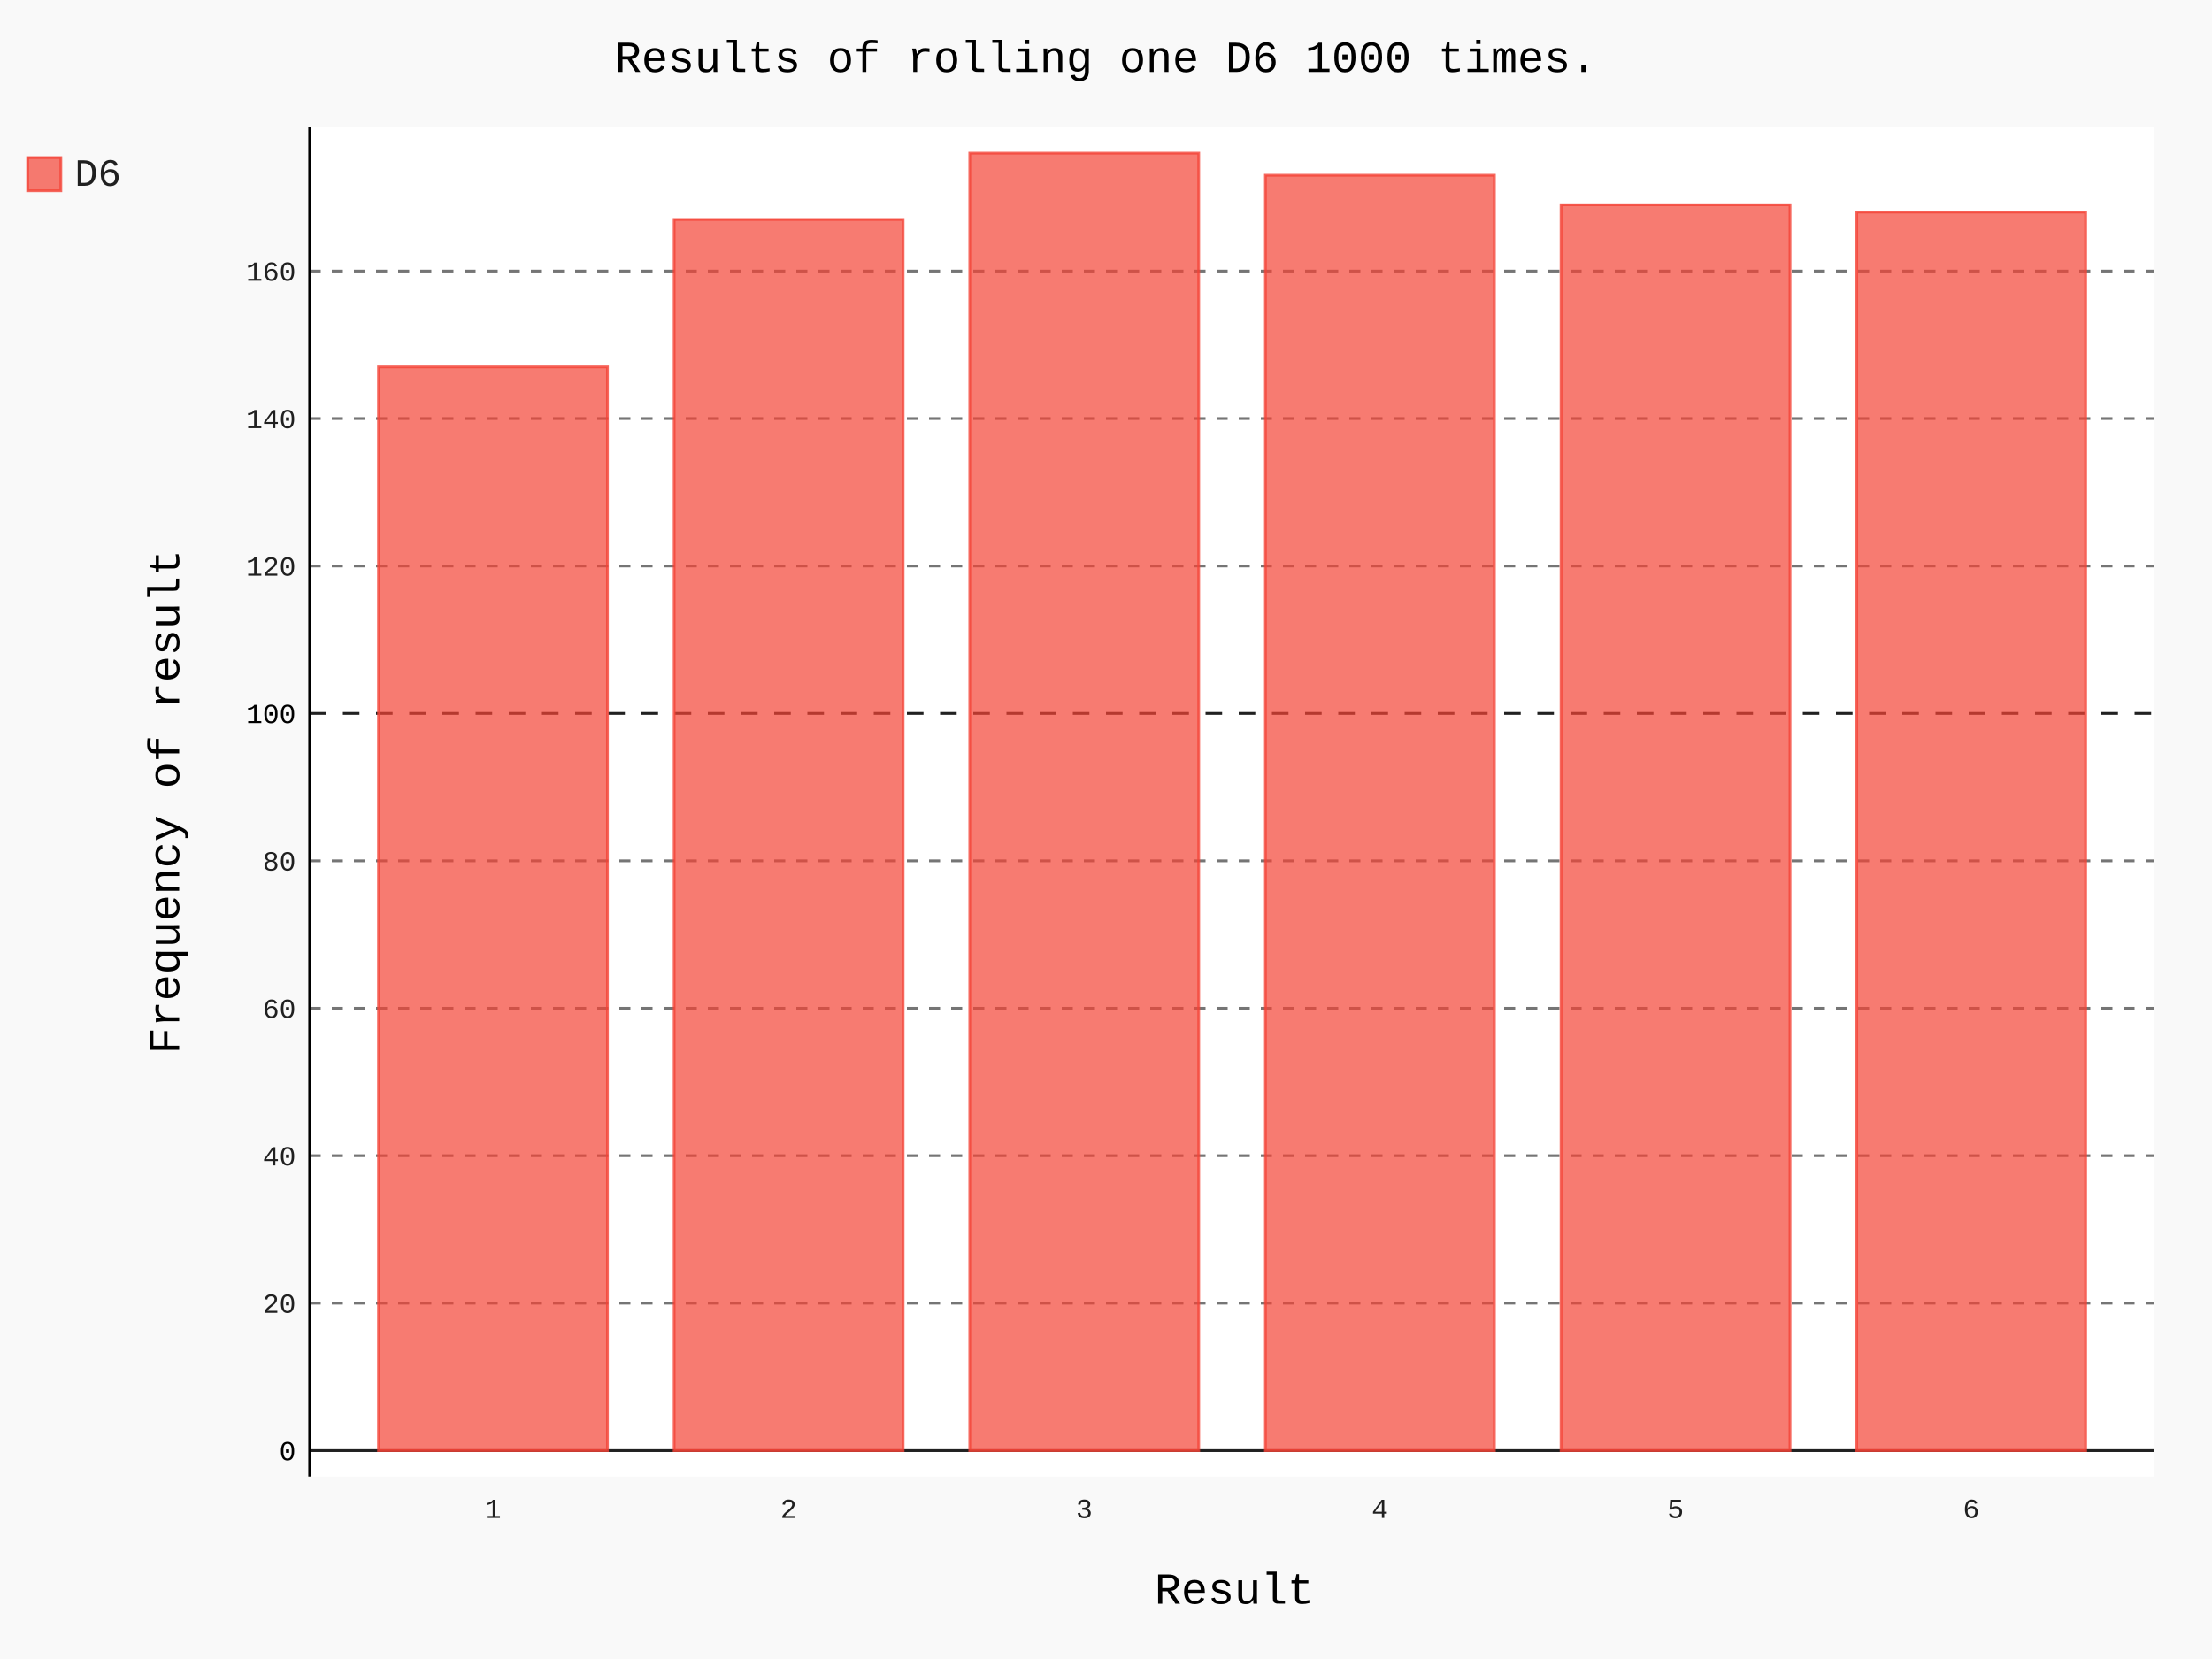
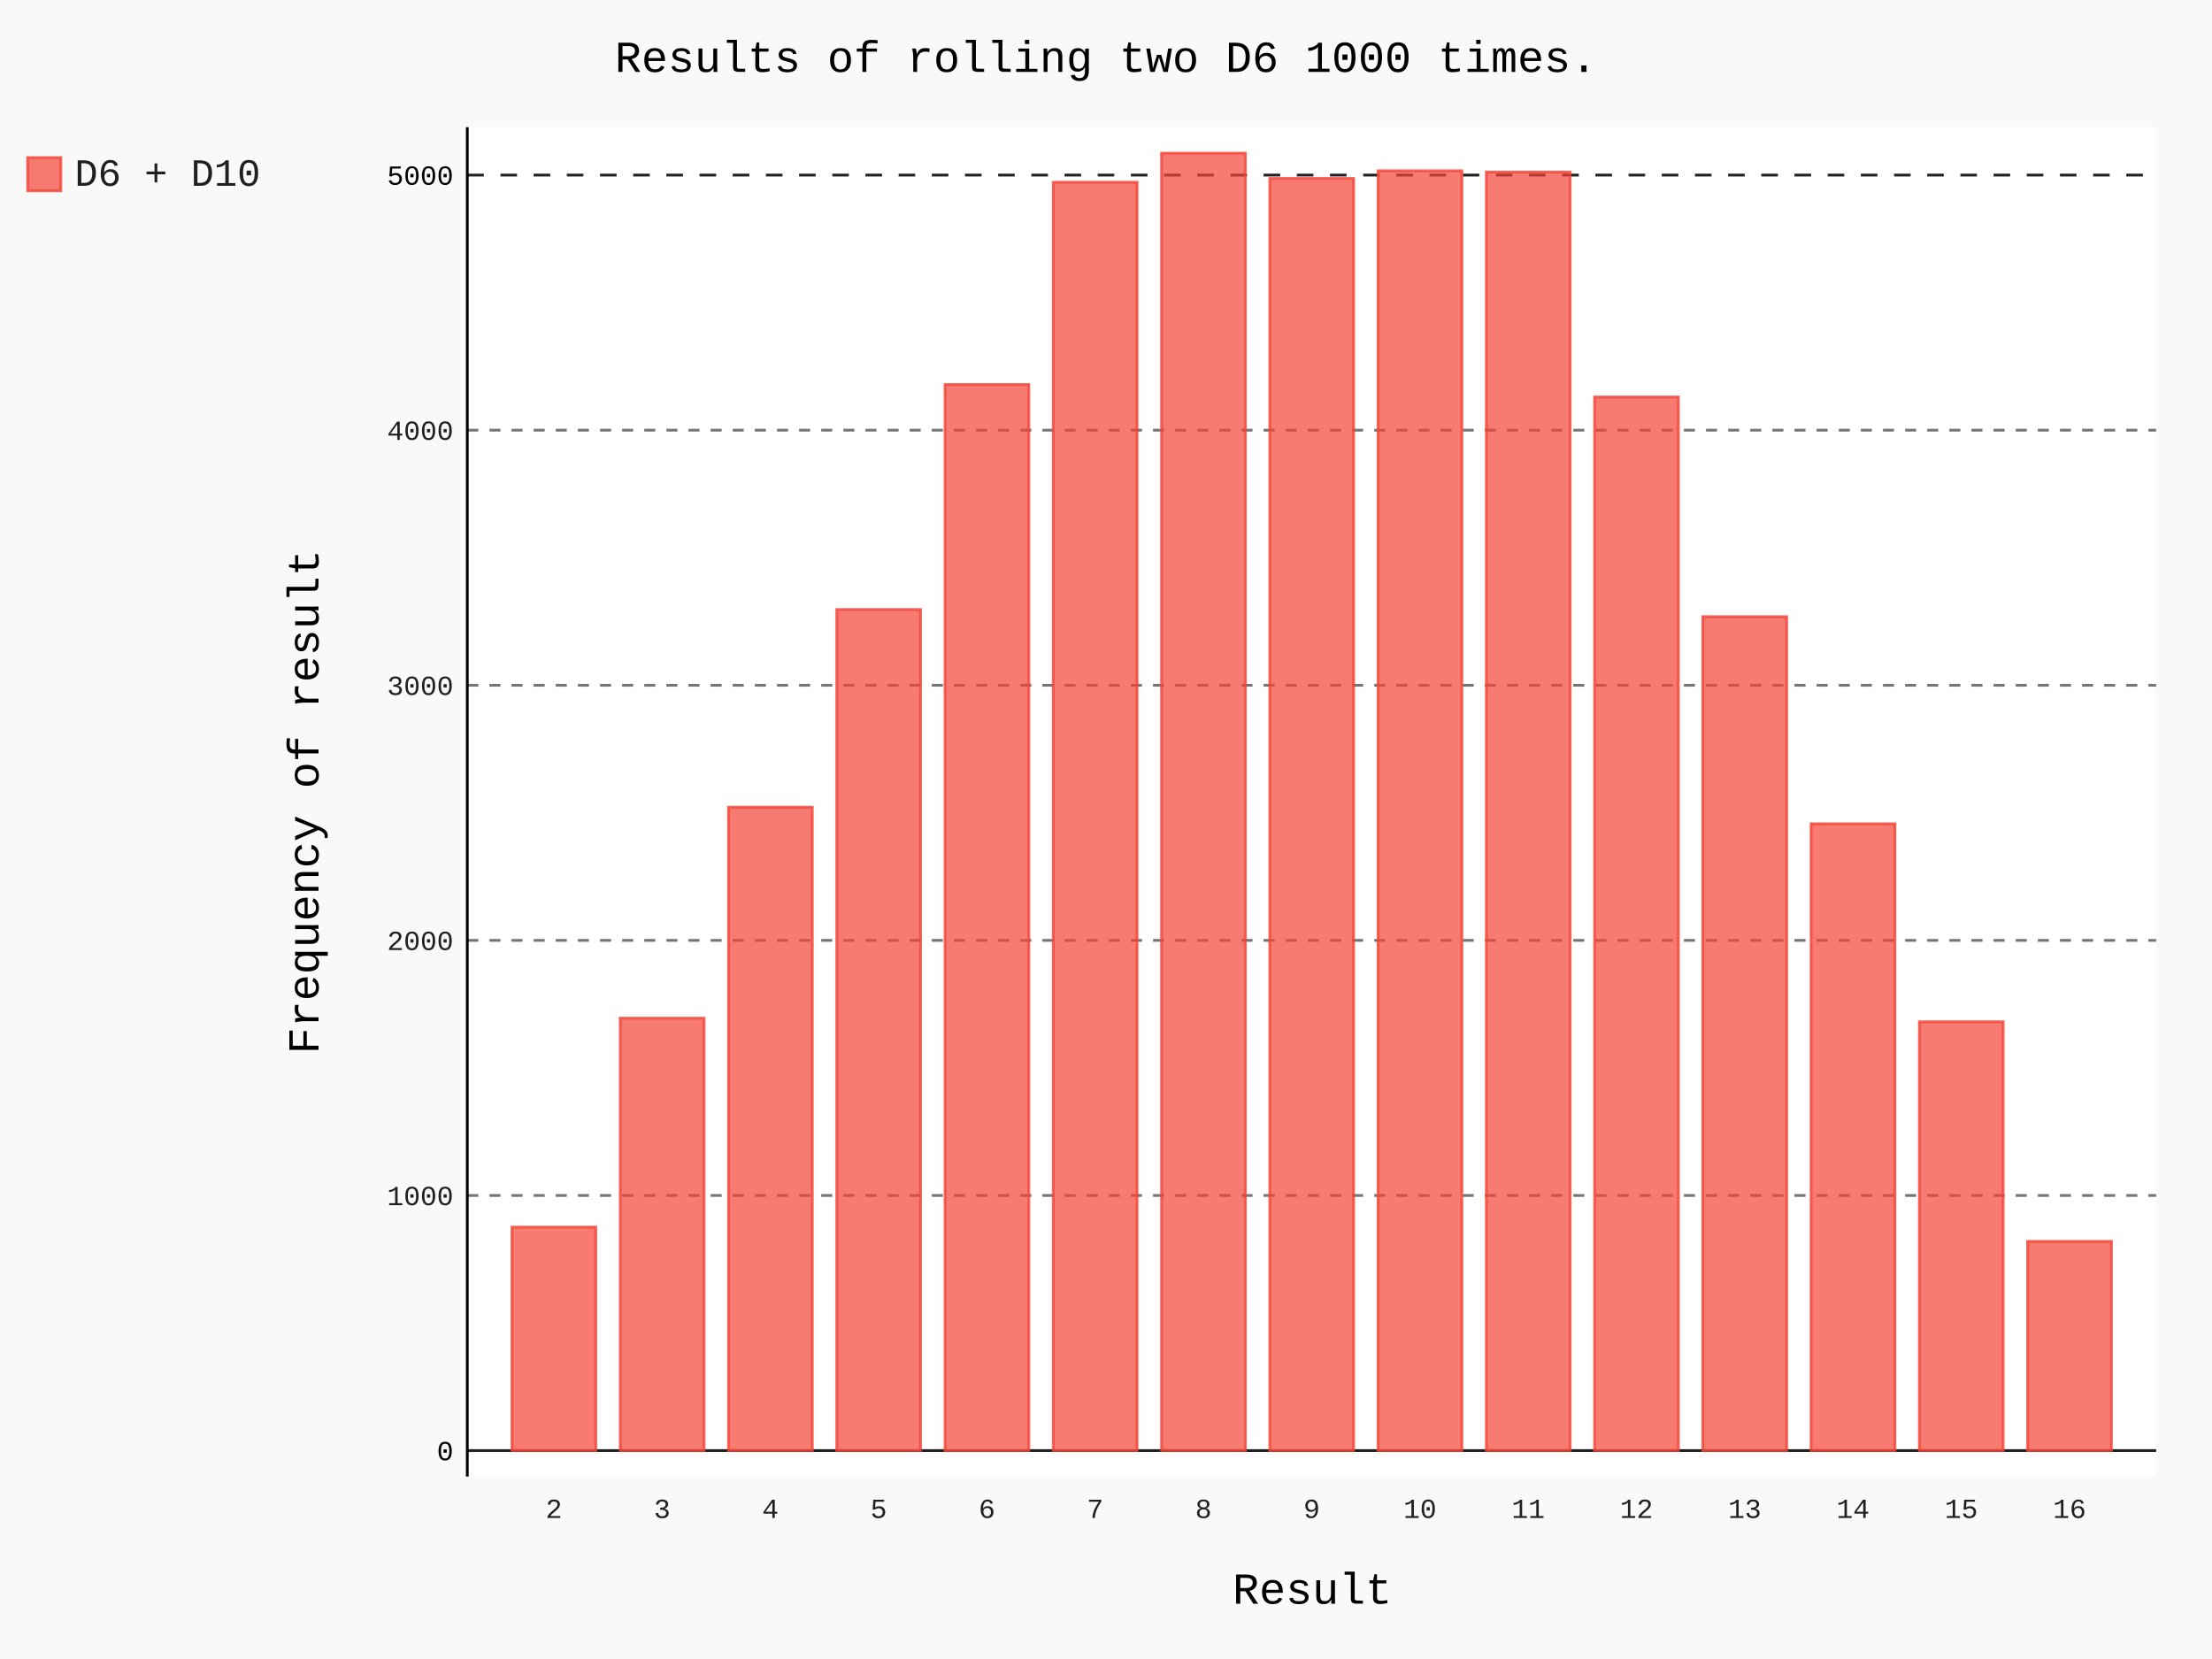
- <svg xmlns="http://www.w3.org/2000/svg" class="pygal-chart" id="chart-7a143c6f-db7e-408e-80a6-df5b233809b6" viewBox="0 0 800 600">
+ <svg xmlns="http://www.w3.org/2000/svg" class="pygal-chart" id="chart-ef6b8860-47a9-4118-8524-ec7414b72a7a" viewBox="0 0 800 600">
  <defs>
-     <style type="text/css">#chart-7a143c6f-db7e-408e-80a6-df5b233809b6{-webkit-user-select:none;-webkit-font-smoothing:antialiased;font-family:Consolas,"Liberation Mono",Menlo,Courier,monospace}#chart-7a143c6f-db7e-408e-80a6-df5b233809b6 .title{font-family:Consolas,"Liberation Mono",Menlo,Courier,monospace;font-size:16px}#chart-7a143c6f-db7e-408e-80a6-df5b233809b6 .legends .legend text{font-family:Consolas,"Liberation Mono",Menlo,Courier,monospace;font-size:14px}#chart-7a143c6f-db7e-408e-80a6-df5b233809b6 .axis text{font-family:Consolas,"Liberation Mono",Menlo,Courier,monospace;font-size:10px}#chart-7a143c6f-db7e-408e-80a6-df5b233809b6 .axis text.major{font-family:Consolas,"Liberation Mono",Menlo,Courier,monospace;font-size:10px}#chart-7a143c6f-db7e-408e-80a6-df5b233809b6 .text-overlay text.value{font-family:Consolas,"Liberation Mono",Menlo,Courier,monospace;font-size:16px}#chart-7a143c6f-db7e-408e-80a6-df5b233809b6 .text-overlay text.label{font-family:Consolas,"Liberation Mono",Menlo,Courier,monospace;font-size:10px}#chart-7a143c6f-db7e-408e-80a6-df5b233809b6 .tooltip{font-family:Consolas,"Liberation Mono",Menlo,Courier,monospace;font-size:14px}#chart-7a143c6f-db7e-408e-80a6-df5b233809b6 text.no_data{font-family:Consolas,"Liberation Mono",Menlo,Courier,monospace;font-size:64px}
- #chart-7a143c6f-db7e-408e-80a6-df5b233809b6{background-color:rgba(249,249,249,1)}#chart-7a143c6f-db7e-408e-80a6-df5b233809b6 path,#chart-7a143c6f-db7e-408e-80a6-df5b233809b6 line,#chart-7a143c6f-db7e-408e-80a6-df5b233809b6 rect,#chart-7a143c6f-db7e-408e-80a6-df5b233809b6 circle{-webkit-transition:150ms;-moz-transition:150ms;transition:150ms}#chart-7a143c6f-db7e-408e-80a6-df5b233809b6 .graph &gt; .background{fill:rgba(249,249,249,1)}#chart-7a143c6f-db7e-408e-80a6-df5b233809b6 .plot &gt; .background{fill:rgba(255,255,255,1)}#chart-7a143c6f-db7e-408e-80a6-df5b233809b6 .graph{fill:rgba(0,0,0,.87)}#chart-7a143c6f-db7e-408e-80a6-df5b233809b6 text.no_data{fill:rgba(0,0,0,1)}#chart-7a143c6f-db7e-408e-80a6-df5b233809b6 .title{fill:rgba(0,0,0,1)}#chart-7a143c6f-db7e-408e-80a6-df5b233809b6 .legends .legend text{fill:rgba(0,0,0,.87)}#chart-7a143c6f-db7e-408e-80a6-df5b233809b6 .legends .legend:hover text{fill:rgba(0,0,0,1)}#chart-7a143c6f-db7e-408e-80a6-df5b233809b6 .axis .line{stroke:rgba(0,0,0,1)}#chart-7a143c6f-db7e-408e-80a6-df5b233809b6 .axis .guide.line{stroke:rgba(0,0,0,.54)}#chart-7a143c6f-db7e-408e-80a6-df5b233809b6 .axis .major.line{stroke:rgba(0,0,0,.87)}#chart-7a143c6f-db7e-408e-80a6-df5b233809b6 .axis text.major{fill:rgba(0,0,0,1)}#chart-7a143c6f-db7e-408e-80a6-df5b233809b6 .axis.y .guides:hover .guide.line,#chart-7a143c6f-db7e-408e-80a6-df5b233809b6 .line-graph .axis.x .guides:hover .guide.line,#chart-7a143c6f-db7e-408e-80a6-df5b233809b6 .stackedline-graph .axis.x .guides:hover .guide.line,#chart-7a143c6f-db7e-408e-80a6-df5b233809b6 .xy-graph .axis.x .guides:hover .guide.line{stroke:rgba(0,0,0,1)}#chart-7a143c6f-db7e-408e-80a6-df5b233809b6 .axis .guides:hover text{fill:rgba(0,0,0,1)}#chart-7a143c6f-db7e-408e-80a6-df5b233809b6 .reactive{fill-opacity:.7;stroke-opacity:.8}#chart-7a143c6f-db7e-408e-80a6-df5b233809b6 .ci{stroke:rgba(0,0,0,.87)}#chart-7a143c6f-db7e-408e-80a6-df5b233809b6 .reactive.active,#chart-7a143c6f-db7e-408e-80a6-df5b233809b6 .active .reactive{fill-opacity:.8;stroke-opacity:.9;stroke-width:4}#chart-7a143c6f-db7e-408e-80a6-df5b233809b6 .ci .reactive.active{stroke-width:1.5}#chart-7a143c6f-db7e-408e-80a6-df5b233809b6 .series text{fill:rgba(0,0,0,1)}#chart-7a143c6f-db7e-408e-80a6-df5b233809b6 .tooltip rect{fill:rgba(255,255,255,1);stroke:rgba(0,0,0,1);-webkit-transition:opacity 150ms;-moz-transition:opacity 150ms;transition:opacity 150ms}#chart-7a143c6f-db7e-408e-80a6-df5b233809b6 .tooltip .label{fill:rgba(0,0,0,.87)}#chart-7a143c6f-db7e-408e-80a6-df5b233809b6 .tooltip .label{fill:rgba(0,0,0,.87)}#chart-7a143c6f-db7e-408e-80a6-df5b233809b6 .tooltip .legend{font-size:.8em;fill:rgba(0,0,0,.54)}#chart-7a143c6f-db7e-408e-80a6-df5b233809b6 .tooltip .x_label{font-size:.6em;fill:rgba(0,0,0,1)}#chart-7a143c6f-db7e-408e-80a6-df5b233809b6 .tooltip .xlink{font-size:.5em;text-decoration:underline}#chart-7a143c6f-db7e-408e-80a6-df5b233809b6 .tooltip .value{font-size:1.5em}#chart-7a143c6f-db7e-408e-80a6-df5b233809b6 .bound{font-size:.5em}#chart-7a143c6f-db7e-408e-80a6-df5b233809b6 .max-value{font-size:.75em;fill:rgba(0,0,0,.54)}#chart-7a143c6f-db7e-408e-80a6-df5b233809b6 .map-element{fill:rgba(255,255,255,1);stroke:rgba(0,0,0,.54) !important}#chart-7a143c6f-db7e-408e-80a6-df5b233809b6 .map-element .reactive{fill-opacity:inherit;stroke-opacity:inherit}#chart-7a143c6f-db7e-408e-80a6-df5b233809b6 .color-0,#chart-7a143c6f-db7e-408e-80a6-df5b233809b6 .color-0 a:visited{stroke:#F44336;fill:#F44336}#chart-7a143c6f-db7e-408e-80a6-df5b233809b6 .text-overlay .color-0 text{fill:black}
- #chart-7a143c6f-db7e-408e-80a6-df5b233809b6 text.no_data{text-anchor:middle}#chart-7a143c6f-db7e-408e-80a6-df5b233809b6 .guide.line{fill:none}#chart-7a143c6f-db7e-408e-80a6-df5b233809b6 .centered{text-anchor:middle}#chart-7a143c6f-db7e-408e-80a6-df5b233809b6 .title{text-anchor:middle}#chart-7a143c6f-db7e-408e-80a6-df5b233809b6 .legends .legend text{fill-opacity:1}#chart-7a143c6f-db7e-408e-80a6-df5b233809b6 .axis.x text{text-anchor:middle}#chart-7a143c6f-db7e-408e-80a6-df5b233809b6 .axis.x:not(.web) text[transform]{text-anchor:start}#chart-7a143c6f-db7e-408e-80a6-df5b233809b6 .axis.x:not(.web) text[transform].backwards{text-anchor:end}#chart-7a143c6f-db7e-408e-80a6-df5b233809b6 .axis.y text{text-anchor:end}#chart-7a143c6f-db7e-408e-80a6-df5b233809b6 .axis.y text[transform].backwards{text-anchor:start}#chart-7a143c6f-db7e-408e-80a6-df5b233809b6 .axis.y2 text{text-anchor:start}#chart-7a143c6f-db7e-408e-80a6-df5b233809b6 .axis.y2 text[transform].backwards{text-anchor:end}#chart-7a143c6f-db7e-408e-80a6-df5b233809b6 .axis .guide.line{stroke-dasharray:4,4}#chart-7a143c6f-db7e-408e-80a6-df5b233809b6 .axis .major.guide.line{stroke-dasharray:6,6}#chart-7a143c6f-db7e-408e-80a6-df5b233809b6 .horizontal .axis.y .guide.line,#chart-7a143c6f-db7e-408e-80a6-df5b233809b6 .horizontal .axis.y2 .guide.line,#chart-7a143c6f-db7e-408e-80a6-df5b233809b6 .vertical .axis.x .guide.line{opacity:0}#chart-7a143c6f-db7e-408e-80a6-df5b233809b6 .horizontal .axis.always_show .guide.line,#chart-7a143c6f-db7e-408e-80a6-df5b233809b6 .vertical .axis.always_show .guide.line{opacity:1 !important}#chart-7a143c6f-db7e-408e-80a6-df5b233809b6 .axis.y .guides:hover .guide.line,#chart-7a143c6f-db7e-408e-80a6-df5b233809b6 .axis.y2 .guides:hover .guide.line,#chart-7a143c6f-db7e-408e-80a6-df5b233809b6 .axis.x .guides:hover .guide.line{opacity:1}#chart-7a143c6f-db7e-408e-80a6-df5b233809b6 .axis .guides:hover text{opacity:1}#chart-7a143c6f-db7e-408e-80a6-df5b233809b6 .nofill{fill:none}#chart-7a143c6f-db7e-408e-80a6-df5b233809b6 .subtle-fill{fill-opacity:.2}#chart-7a143c6f-db7e-408e-80a6-df5b233809b6 .dot{stroke-width:1px;fill-opacity:1}#chart-7a143c6f-db7e-408e-80a6-df5b233809b6 .dot.active{stroke-width:5px}#chart-7a143c6f-db7e-408e-80a6-df5b233809b6 .dot.negative{fill:transparent}#chart-7a143c6f-db7e-408e-80a6-df5b233809b6 text,#chart-7a143c6f-db7e-408e-80a6-df5b233809b6 tspan{stroke:none !important}#chart-7a143c6f-db7e-408e-80a6-df5b233809b6 .series text.active{opacity:1}#chart-7a143c6f-db7e-408e-80a6-df5b233809b6 .tooltip rect{fill-opacity:.95;stroke-width:.5}#chart-7a143c6f-db7e-408e-80a6-df5b233809b6 .tooltip text{fill-opacity:1}#chart-7a143c6f-db7e-408e-80a6-df5b233809b6 .showable{visibility:hidden}#chart-7a143c6f-db7e-408e-80a6-df5b233809b6 .showable.shown{visibility:visible}#chart-7a143c6f-db7e-408e-80a6-df5b233809b6 .gauge-background{fill:rgba(229,229,229,1);stroke:none}#chart-7a143c6f-db7e-408e-80a6-df5b233809b6 .bg-lines{stroke:rgba(249,249,249,1);stroke-width:2px}</style>
+     <style type="text/css">#chart-ef6b8860-47a9-4118-8524-ec7414b72a7a{-webkit-user-select:none;-webkit-font-smoothing:antialiased;font-family:Consolas,"Liberation Mono",Menlo,Courier,monospace}#chart-ef6b8860-47a9-4118-8524-ec7414b72a7a .title{font-family:Consolas,"Liberation Mono",Menlo,Courier,monospace;font-size:16px}#chart-ef6b8860-47a9-4118-8524-ec7414b72a7a .legends .legend text{font-family:Consolas,"Liberation Mono",Menlo,Courier,monospace;font-size:14px}#chart-ef6b8860-47a9-4118-8524-ec7414b72a7a .axis text{font-family:Consolas,"Liberation Mono",Menlo,Courier,monospace;font-size:10px}#chart-ef6b8860-47a9-4118-8524-ec7414b72a7a .axis text.major{font-family:Consolas,"Liberation Mono",Menlo,Courier,monospace;font-size:10px}#chart-ef6b8860-47a9-4118-8524-ec7414b72a7a .text-overlay text.value{font-family:Consolas,"Liberation Mono",Menlo,Courier,monospace;font-size:16px}#chart-ef6b8860-47a9-4118-8524-ec7414b72a7a .text-overlay text.label{font-family:Consolas,"Liberation Mono",Menlo,Courier,monospace;font-size:10px}#chart-ef6b8860-47a9-4118-8524-ec7414b72a7a .tooltip{font-family:Consolas,"Liberation Mono",Menlo,Courier,monospace;font-size:14px}#chart-ef6b8860-47a9-4118-8524-ec7414b72a7a text.no_data{font-family:Consolas,"Liberation Mono",Menlo,Courier,monospace;font-size:64px}
+ #chart-ef6b8860-47a9-4118-8524-ec7414b72a7a{background-color:rgba(249,249,249,1)}#chart-ef6b8860-47a9-4118-8524-ec7414b72a7a path,#chart-ef6b8860-47a9-4118-8524-ec7414b72a7a line,#chart-ef6b8860-47a9-4118-8524-ec7414b72a7a rect,#chart-ef6b8860-47a9-4118-8524-ec7414b72a7a circle{-webkit-transition:150ms;-moz-transition:150ms;transition:150ms}#chart-ef6b8860-47a9-4118-8524-ec7414b72a7a .graph &gt; .background{fill:rgba(249,249,249,1)}#chart-ef6b8860-47a9-4118-8524-ec7414b72a7a .plot &gt; .background{fill:rgba(255,255,255,1)}#chart-ef6b8860-47a9-4118-8524-ec7414b72a7a .graph{fill:rgba(0,0,0,.87)}#chart-ef6b8860-47a9-4118-8524-ec7414b72a7a text.no_data{fill:rgba(0,0,0,1)}#chart-ef6b8860-47a9-4118-8524-ec7414b72a7a .title{fill:rgba(0,0,0,1)}#chart-ef6b8860-47a9-4118-8524-ec7414b72a7a .legends .legend text{fill:rgba(0,0,0,.87)}#chart-ef6b8860-47a9-4118-8524-ec7414b72a7a .legends .legend:hover text{fill:rgba(0,0,0,1)}#chart-ef6b8860-47a9-4118-8524-ec7414b72a7a .axis .line{stroke:rgba(0,0,0,1)}#chart-ef6b8860-47a9-4118-8524-ec7414b72a7a .axis .guide.line{stroke:rgba(0,0,0,.54)}#chart-ef6b8860-47a9-4118-8524-ec7414b72a7a .axis .major.line{stroke:rgba(0,0,0,.87)}#chart-ef6b8860-47a9-4118-8524-ec7414b72a7a .axis text.major{fill:rgba(0,0,0,1)}#chart-ef6b8860-47a9-4118-8524-ec7414b72a7a .axis.y .guides:hover .guide.line,#chart-ef6b8860-47a9-4118-8524-ec7414b72a7a .line-graph .axis.x .guides:hover .guide.line,#chart-ef6b8860-47a9-4118-8524-ec7414b72a7a .stackedline-graph .axis.x .guides:hover .guide.line,#chart-ef6b8860-47a9-4118-8524-ec7414b72a7a .xy-graph .axis.x .guides:hover .guide.line{stroke:rgba(0,0,0,1)}#chart-ef6b8860-47a9-4118-8524-ec7414b72a7a .axis .guides:hover text{fill:rgba(0,0,0,1)}#chart-ef6b8860-47a9-4118-8524-ec7414b72a7a .reactive{fill-opacity:.7;stroke-opacity:.8}#chart-ef6b8860-47a9-4118-8524-ec7414b72a7a .ci{stroke:rgba(0,0,0,.87)}#chart-ef6b8860-47a9-4118-8524-ec7414b72a7a .reactive.active,#chart-ef6b8860-47a9-4118-8524-ec7414b72a7a .active .reactive{fill-opacity:.8;stroke-opacity:.9;stroke-width:4}#chart-ef6b8860-47a9-4118-8524-ec7414b72a7a .ci .reactive.active{stroke-width:1.5}#chart-ef6b8860-47a9-4118-8524-ec7414b72a7a .series text{fill:rgba(0,0,0,1)}#chart-ef6b8860-47a9-4118-8524-ec7414b72a7a .tooltip rect{fill:rgba(255,255,255,1);stroke:rgba(0,0,0,1);-webkit-transition:opacity 150ms;-moz-transition:opacity 150ms;transition:opacity 150ms}#chart-ef6b8860-47a9-4118-8524-ec7414b72a7a .tooltip .label{fill:rgba(0,0,0,.87)}#chart-ef6b8860-47a9-4118-8524-ec7414b72a7a .tooltip .label{fill:rgba(0,0,0,.87)}#chart-ef6b8860-47a9-4118-8524-ec7414b72a7a .tooltip .legend{font-size:.8em;fill:rgba(0,0,0,.54)}#chart-ef6b8860-47a9-4118-8524-ec7414b72a7a .tooltip .x_label{font-size:.6em;fill:rgba(0,0,0,1)}#chart-ef6b8860-47a9-4118-8524-ec7414b72a7a .tooltip .xlink{font-size:.5em;text-decoration:underline}#chart-ef6b8860-47a9-4118-8524-ec7414b72a7a .tooltip .value{font-size:1.5em}#chart-ef6b8860-47a9-4118-8524-ec7414b72a7a .bound{font-size:.5em}#chart-ef6b8860-47a9-4118-8524-ec7414b72a7a .max-value{font-size:.75em;fill:rgba(0,0,0,.54)}#chart-ef6b8860-47a9-4118-8524-ec7414b72a7a .map-element{fill:rgba(255,255,255,1);stroke:rgba(0,0,0,.54) !important}#chart-ef6b8860-47a9-4118-8524-ec7414b72a7a .map-element .reactive{fill-opacity:inherit;stroke-opacity:inherit}#chart-ef6b8860-47a9-4118-8524-ec7414b72a7a .color-0,#chart-ef6b8860-47a9-4118-8524-ec7414b72a7a .color-0 a:visited{stroke:#F44336;fill:#F44336}#chart-ef6b8860-47a9-4118-8524-ec7414b72a7a .text-overlay .color-0 text{fill:black}
+ #chart-ef6b8860-47a9-4118-8524-ec7414b72a7a text.no_data{text-anchor:middle}#chart-ef6b8860-47a9-4118-8524-ec7414b72a7a .guide.line{fill:none}#chart-ef6b8860-47a9-4118-8524-ec7414b72a7a .centered{text-anchor:middle}#chart-ef6b8860-47a9-4118-8524-ec7414b72a7a .title{text-anchor:middle}#chart-ef6b8860-47a9-4118-8524-ec7414b72a7a .legends .legend text{fill-opacity:1}#chart-ef6b8860-47a9-4118-8524-ec7414b72a7a .axis.x text{text-anchor:middle}#chart-ef6b8860-47a9-4118-8524-ec7414b72a7a .axis.x:not(.web) text[transform]{text-anchor:start}#chart-ef6b8860-47a9-4118-8524-ec7414b72a7a .axis.x:not(.web) text[transform].backwards{text-anchor:end}#chart-ef6b8860-47a9-4118-8524-ec7414b72a7a .axis.y text{text-anchor:end}#chart-ef6b8860-47a9-4118-8524-ec7414b72a7a .axis.y text[transform].backwards{text-anchor:start}#chart-ef6b8860-47a9-4118-8524-ec7414b72a7a .axis.y2 text{text-anchor:start}#chart-ef6b8860-47a9-4118-8524-ec7414b72a7a .axis.y2 text[transform].backwards{text-anchor:end}#chart-ef6b8860-47a9-4118-8524-ec7414b72a7a .axis .guide.line{stroke-dasharray:4,4}#chart-ef6b8860-47a9-4118-8524-ec7414b72a7a .axis .major.guide.line{stroke-dasharray:6,6}#chart-ef6b8860-47a9-4118-8524-ec7414b72a7a .horizontal .axis.y .guide.line,#chart-ef6b8860-47a9-4118-8524-ec7414b72a7a .horizontal .axis.y2 .guide.line,#chart-ef6b8860-47a9-4118-8524-ec7414b72a7a .vertical .axis.x .guide.line{opacity:0}#chart-ef6b8860-47a9-4118-8524-ec7414b72a7a .horizontal .axis.always_show .guide.line,#chart-ef6b8860-47a9-4118-8524-ec7414b72a7a .vertical .axis.always_show .guide.line{opacity:1 !important}#chart-ef6b8860-47a9-4118-8524-ec7414b72a7a .axis.y .guides:hover .guide.line,#chart-ef6b8860-47a9-4118-8524-ec7414b72a7a .axis.y2 .guides:hover .guide.line,#chart-ef6b8860-47a9-4118-8524-ec7414b72a7a .axis.x .guides:hover .guide.line{opacity:1}#chart-ef6b8860-47a9-4118-8524-ec7414b72a7a .axis .guides:hover text{opacity:1}#chart-ef6b8860-47a9-4118-8524-ec7414b72a7a .nofill{fill:none}#chart-ef6b8860-47a9-4118-8524-ec7414b72a7a .subtle-fill{fill-opacity:.2}#chart-ef6b8860-47a9-4118-8524-ec7414b72a7a .dot{stroke-width:1px;fill-opacity:1}#chart-ef6b8860-47a9-4118-8524-ec7414b72a7a .dot.active{stroke-width:5px}#chart-ef6b8860-47a9-4118-8524-ec7414b72a7a .dot.negative{fill:transparent}#chart-ef6b8860-47a9-4118-8524-ec7414b72a7a text,#chart-ef6b8860-47a9-4118-8524-ec7414b72a7a tspan{stroke:none !important}#chart-ef6b8860-47a9-4118-8524-ec7414b72a7a .series text.active{opacity:1}#chart-ef6b8860-47a9-4118-8524-ec7414b72a7a .tooltip rect{fill-opacity:.95;stroke-width:.5}#chart-ef6b8860-47a9-4118-8524-ec7414b72a7a .tooltip text{fill-opacity:1}#chart-ef6b8860-47a9-4118-8524-ec7414b72a7a .showable{visibility:hidden}#chart-ef6b8860-47a9-4118-8524-ec7414b72a7a .showable.shown{visibility:visible}#chart-ef6b8860-47a9-4118-8524-ec7414b72a7a .gauge-background{fill:rgba(229,229,229,1);stroke:none}#chart-ef6b8860-47a9-4118-8524-ec7414b72a7a .bg-lines{stroke:rgba(249,249,249,1);stroke-width:2px}</style>
  </defs>
  <g class="graph bar-graph vertical">
    <rect class="background" height="600" width="800" x="0" y="0" />
-     <g class="plot" transform="translate(112, 46)">
-       <rect class="background" height="488" width="667.2" x="0" y="0" />
+     <g class="plot" transform="translate(169, 46)">
+       <rect class="background" height="488" width="610.8" x="0" y="0" />
      <g class="axis y always_show">
        <g class="guides">
-           <path class="axis major line" d="M0 478.615 h667.2" />
+           <path class="axis major line" d="M0 478.615 h610.8" />
          <text class="major" x="-5" y="482.115">0</text>
        </g>
        <g class="guides">
-           <path class="guide line" d="M0 425.294 h667.2" />
-           <text class="" x="-5" y="428.794">20</text>
+           <path class="guide line" d="M0 386.356 h610.8" />
+           <text class="" x="-5" y="389.856">1000</text>
        </g>
        <g class="guides">
-           <path class="guide line" d="M0 371.972 h667.2" />
-           <text class="" x="-5" y="375.472">40</text>
+           <path class="guide line" d="M0 294.097 h610.8" />
+           <text class="" x="-5" y="297.597">2000</text>
        </g>
        <g class="guides">
-           <path class="guide line" d="M0 318.65 h667.2" />
-           <text class="" x="-5" y="322.15">60</text>
+           <path class="guide line" d="M0 201.838 h610.8" />
+           <text class="" x="-5" y="205.338">3000</text>
        </g>
        <g class="guides">
-           <path class="guide line" d="M0 265.329 h667.2" />
-           <text class="" x="-5" y="268.829">80</text>
+           <path class="guide line" d="M0 109.578 h610.8" />
+           <text class="" x="-5" y="113.078">4000</text>
        </g>
        <g class="guides">
-           <path class="major guide line" d="M0 212.007 h667.2" />
-           <text class="major" x="-5" y="215.507">100</text>
-         </g>
-         <g class="guides">
-           <path class="guide line" d="M0 158.685 h667.2" />
-           <text class="" x="-5" y="162.185">120</text>
-         </g>
-         <g class="guides">
-           <path class="guide line" d="M0 105.364 h667.2" />
-           <text class="" x="-5" y="108.864">140</text>
-         </g>
-         <g class="guides">
-           <path class="guide line" d="M0 52.042 h667.2" />
-           <text class="" x="-5" y="55.542">160</text>
+           <path class="major guide line" d="M0 17.319 h610.8" />
+           <text class="major" x="-5" y="20.819">5000</text>
        </g>
      </g>
      <g class="axis x">
        <path class="line" d="M0 0 v488" />
        <g class="guides">
-           <path class="guide line" d="M66.292 0 v488" />
-           <text class="" x="66.292" y="503.0">1</text>
+           <path class="guide line" d="M31.323 0 v488" />
+           <text class="" x="31.323" y="503.0">2</text>
        </g>
        <g class="guides">
-           <path class="guide line" d="M173.215 0 v488" />
-           <text class="" x="173.215" y="503.0">2</text>
+           <path class="guide line" d="M70.477 0 v488" />
+           <text class="" x="70.477" y="503.0">3</text>
        </g>
        <g class="guides">
-           <path class="guide line" d="M280.138 0 v488" />
-           <text class="" x="280.138" y="503.0">3</text>
+           <path class="guide line" d="M109.631 0 v488" />
+           <text class="" x="109.631" y="503.0">4</text>
        </g>
        <g class="guides">
-           <path class="guide line" d="M387.062 0 v488" />
-           <text class="" x="387.062" y="503.0">4</text>
+           <path class="guide line" d="M148.785 0 v488" />
+           <text class="" x="148.785" y="503.0">5</text>
        </g>
        <g class="guides">
-           <path class="guide line" d="M493.985 0 v488" />
-           <text class="" x="493.985" y="503.0">5</text>
+           <path class="guide line" d="M187.938 0 v488" />
+           <text class="" x="187.938" y="503.0">6</text>
        </g>
        <g class="guides">
-           <path class="guide line" d="M600.908 0 v488" />
-           <text class="" x="600.908" y="503.0">6</text>
+           <path class="guide line" d="M227.092 0 v488" />
+           <text class="" x="227.092" y="503.0">7</text>
+         </g>
+         <g class="guides">
+           <path class="guide line" d="M266.246 0 v488" />
+           <text class="" x="266.246" y="503.0">8</text>
+         </g>
+         <g class="guides">
+           <path class="guide line" d="M305.4 0 v488" />
+           <text class="" x="305.4" y="503.0">9</text>
+         </g>
+         <g class="guides">
+           <path class="guide line" d="M344.554 0 v488" />
+           <text class="" x="344.554" y="503.0">10</text>
+         </g>
+         <g class="guides">
+           <path class="guide line" d="M383.708 0 v488" />
+           <text class="" x="383.708" y="503.0">11</text>
+         </g>
+         <g class="guides">
+           <path class="guide line" d="M422.862 0 v488" />
+           <text class="" x="422.862" y="503.0">12</text>
+         </g>
+         <g class="guides">
+           <path class="guide line" d="M462.015 0 v488" />
+           <text class="" x="462.015" y="503.0">13</text>
+         </g>
+         <g class="guides">
+           <path class="guide line" d="M501.169 0 v488" />
+           <text class="" x="501.169" y="503.0">14</text>
+         </g>
+         <g class="guides">
+           <path class="guide line" d="M540.323 0 v488" />
+           <text class="" x="540.323" y="503.0">15</text>
+         </g>
+         <g class="guides">
+           <path class="guide line" d="M579.477 0 v488" />
+           <text class="" x="579.477" y="503.0">16</text>
        </g>
      </g>
      <g class="series serie-0 color-0">
        <g class="bars">
          <g class="bar">
-             <rect class="rect reactive tooltip-trigger" height="391.914" rx="0" ry="0" width="82.801" x="24.892" y="86.701" />
+             <rect class="rect reactive tooltip-trigger" height="80.819" rx="0" ry="0" width="30.321" x="16.163" y="397.796" />
          </g>
          <g class="bar">
-             <rect class="rect reactive tooltip-trigger" height="445.236" rx="0" ry="0" width="82.801" x="131.815" y="33.379" />
+             <rect class="rect reactive tooltip-trigger" height="156.38" rx="0" ry="0" width="30.321" x="55.317" y="322.236" />
          </g>
          <g class="bar">
-             <rect class="rect reactive tooltip-trigger" height="469.231" rx="0" ry="0" width="82.801" x="238.738" y="9.385" />
+             <rect class="rect reactive tooltip-trigger" height="232.678" rx="0" ry="0" width="30.321" x="94.47" y="245.937" />
          </g>
          <g class="bar">
-             <rect class="rect reactive tooltip-trigger" height="461.233" rx="0" ry="0" width="82.801" x="345.661" y="17.383" />
+             <rect class="rect reactive tooltip-trigger" height="304.179" rx="0" ry="0" width="30.321" x="133.624" y="174.436" />
          </g>
          <g class="bar">
-             <rect class="rect reactive tooltip-trigger" height="450.568" rx="0" ry="0" width="82.801" x="452.584" y="28.047" />
+             <rect class="rect reactive tooltip-trigger" height="385.552" rx="0" ry="0" width="30.321" x="172.778" y="93.064" />
          </g>
          <g class="bar">
-             <rect class="rect reactive tooltip-trigger" height="447.902" rx="0" ry="0" width="82.801" x="559.507" y="30.713" />
+             <rect class="rect reactive tooltip-trigger" height="458.713" rx="0" ry="0" width="30.321" x="211.932" y="19.902" />
+           </g>
+           <g class="bar">
+             <rect class="rect reactive tooltip-trigger" height="469.231" rx="0" ry="0" width="30.321" x="251.086" y="9.385" />
+           </g>
+           <g class="bar">
+             <rect class="rect reactive tooltip-trigger" height="460.097" rx="0" ry="0" width="30.321" x="290.24" y="18.518" />
+           </g>
+           <g class="bar">
+             <rect class="rect reactive tooltip-trigger" height="462.865" rx="0" ry="0" width="30.321" x="329.393" y="15.751" />
+           </g>
+           <g class="bar">
+             <rect class="rect reactive tooltip-trigger" height="462.404" rx="0" ry="0" width="30.321" x="368.547" y="16.212" />
+           </g>
+           <g class="bar">
+             <rect class="rect reactive tooltip-trigger" height="381.031" rx="0" ry="0" width="30.321" x="407.701" y="97.585" />
+           </g>
+           <g class="bar">
+             <rect class="rect reactive tooltip-trigger" height="301.596" rx="0" ry="0" width="30.321" x="446.855" y="177.02" />
+           </g>
+           <g class="bar">
+             <rect class="rect reactive tooltip-trigger" height="226.681" rx="0" ry="0" width="30.321" x="486.009" y="251.934" />
+           </g>
+           <g class="bar">
+             <rect class="rect reactive tooltip-trigger" height="155.088" rx="0" ry="0" width="30.321" x="525.163" y="323.528" />
+           </g>
+           <g class="bar">
+             <rect class="rect reactive tooltip-trigger" height="75.653" rx="0" ry="0" width="30.321" x="564.317" y="402.963" />
          </g>
        </g>
      </g>
    </g>
    <g class="titles">
-       <text class="title plot_title" x="400.0" y="26">Results of rolling one D6 1000 times.</text>
-       <text class="title" x="446.4" y="580">Result</text>
-       <text class="title" transform="rotate(-90 38.8 290)" x="38.8" y="316.0">Frequency of result</text>
+       <text class="title plot_title" x="400.0" y="26">Results of rolling two D6 1000 times.</text>
+       <text class="title" x="474.6" y="580">Result</text>
+       <text class="title" transform="rotate(-90 89.2 290)" x="89.2" y="316.0">Frequency of result</text>
    </g>
-     <g class="plot overlay" transform="translate(112, 46)">
+     <g class="plot overlay" transform="translate(169, 46)">
      <g class="series serie-0 color-0" />
    </g>
-     <g class="plot text-overlay" transform="translate(112, 46)">
+     <g class="plot text-overlay" transform="translate(169, 46)">
      <g class="series serie-0 color-0" />
    </g>
-     <g class="plot tooltip-overlay" transform="translate(112, 46)">
+     <g class="plot tooltip-overlay" transform="translate(169, 46)">
      <g class="tooltip" style="opacity: 0" transform="translate(0 0)">
        <rect class="tooltip-box" height="0" rx="0" ry="0" width="0" />
        <g class="text" />
      </g>
    </g>
    <g class="legends" transform="translate(10, 56)">
      <g class="legend reactive activate-serie" id="activate-serie-0">
        <rect class="color-0 reactive" height="12" width="12" x="0.0" y="1.0" />
-         <text x="17.0" y="11.2">D6</text>
+         <text x="17.0" y="11.2">D6 + D10</text>
      </g>
    </g>
    <g class="legends" transform="translate(790, 56)" />
  </g>
</svg>
